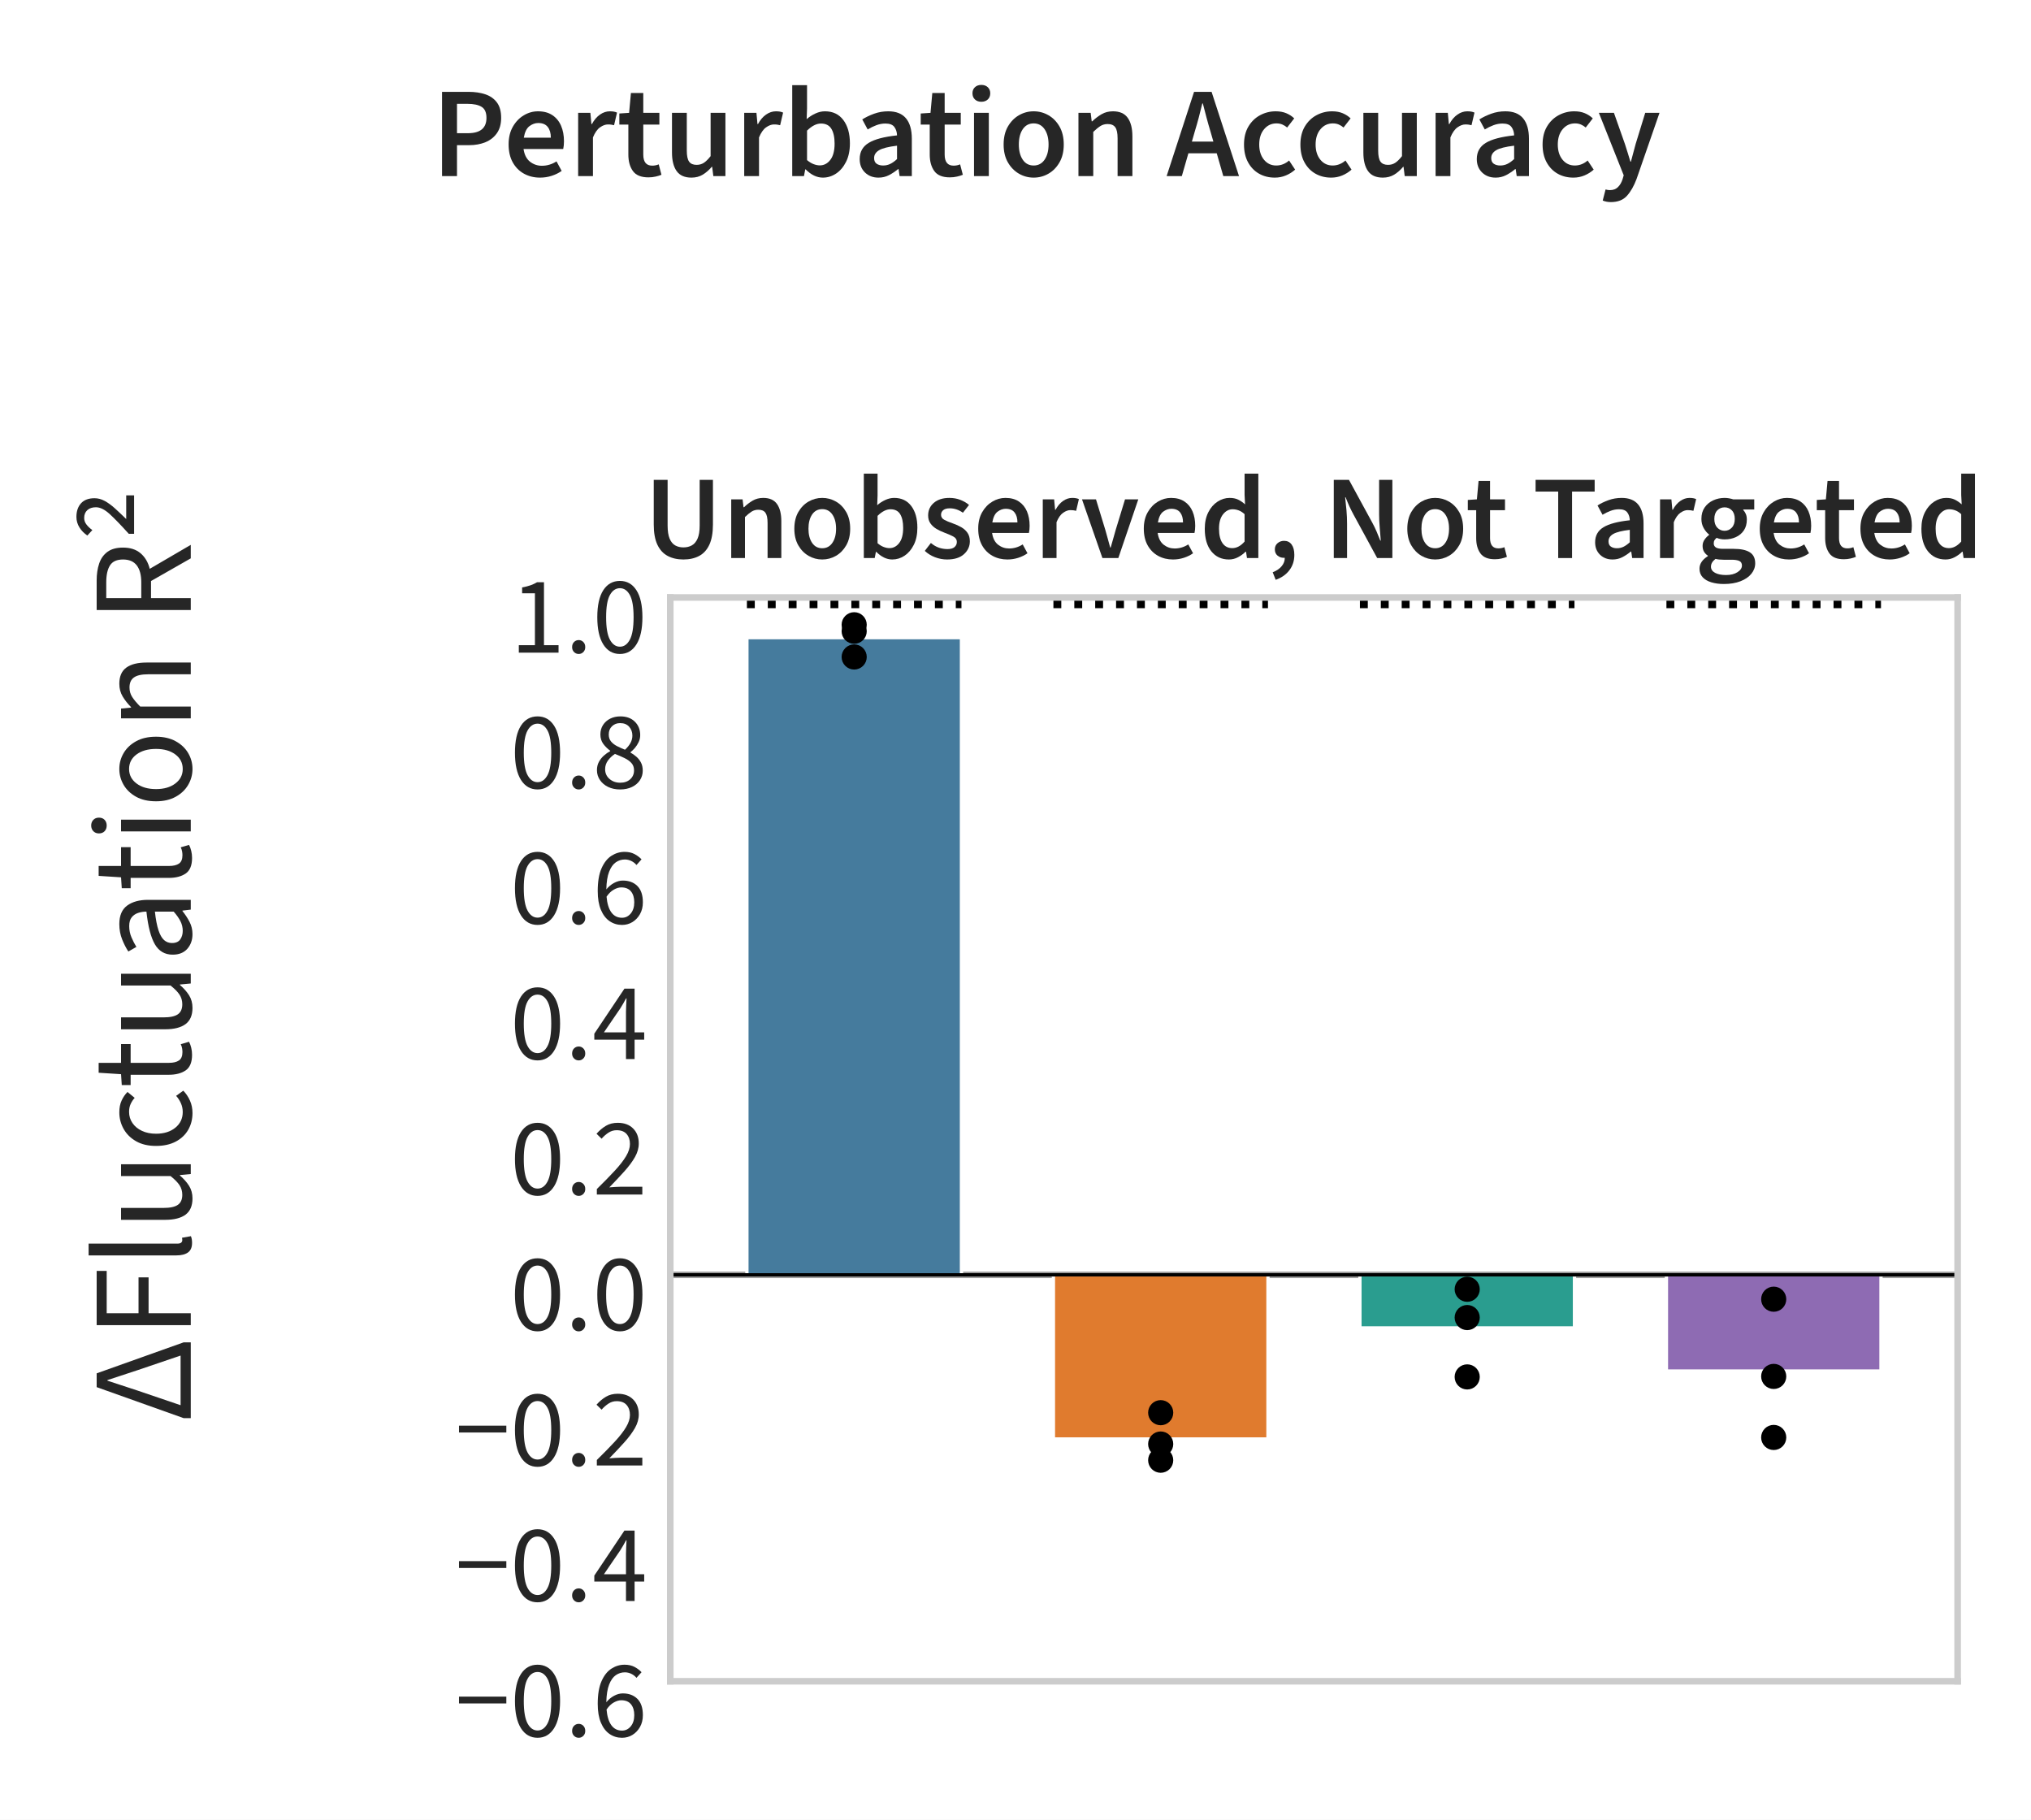
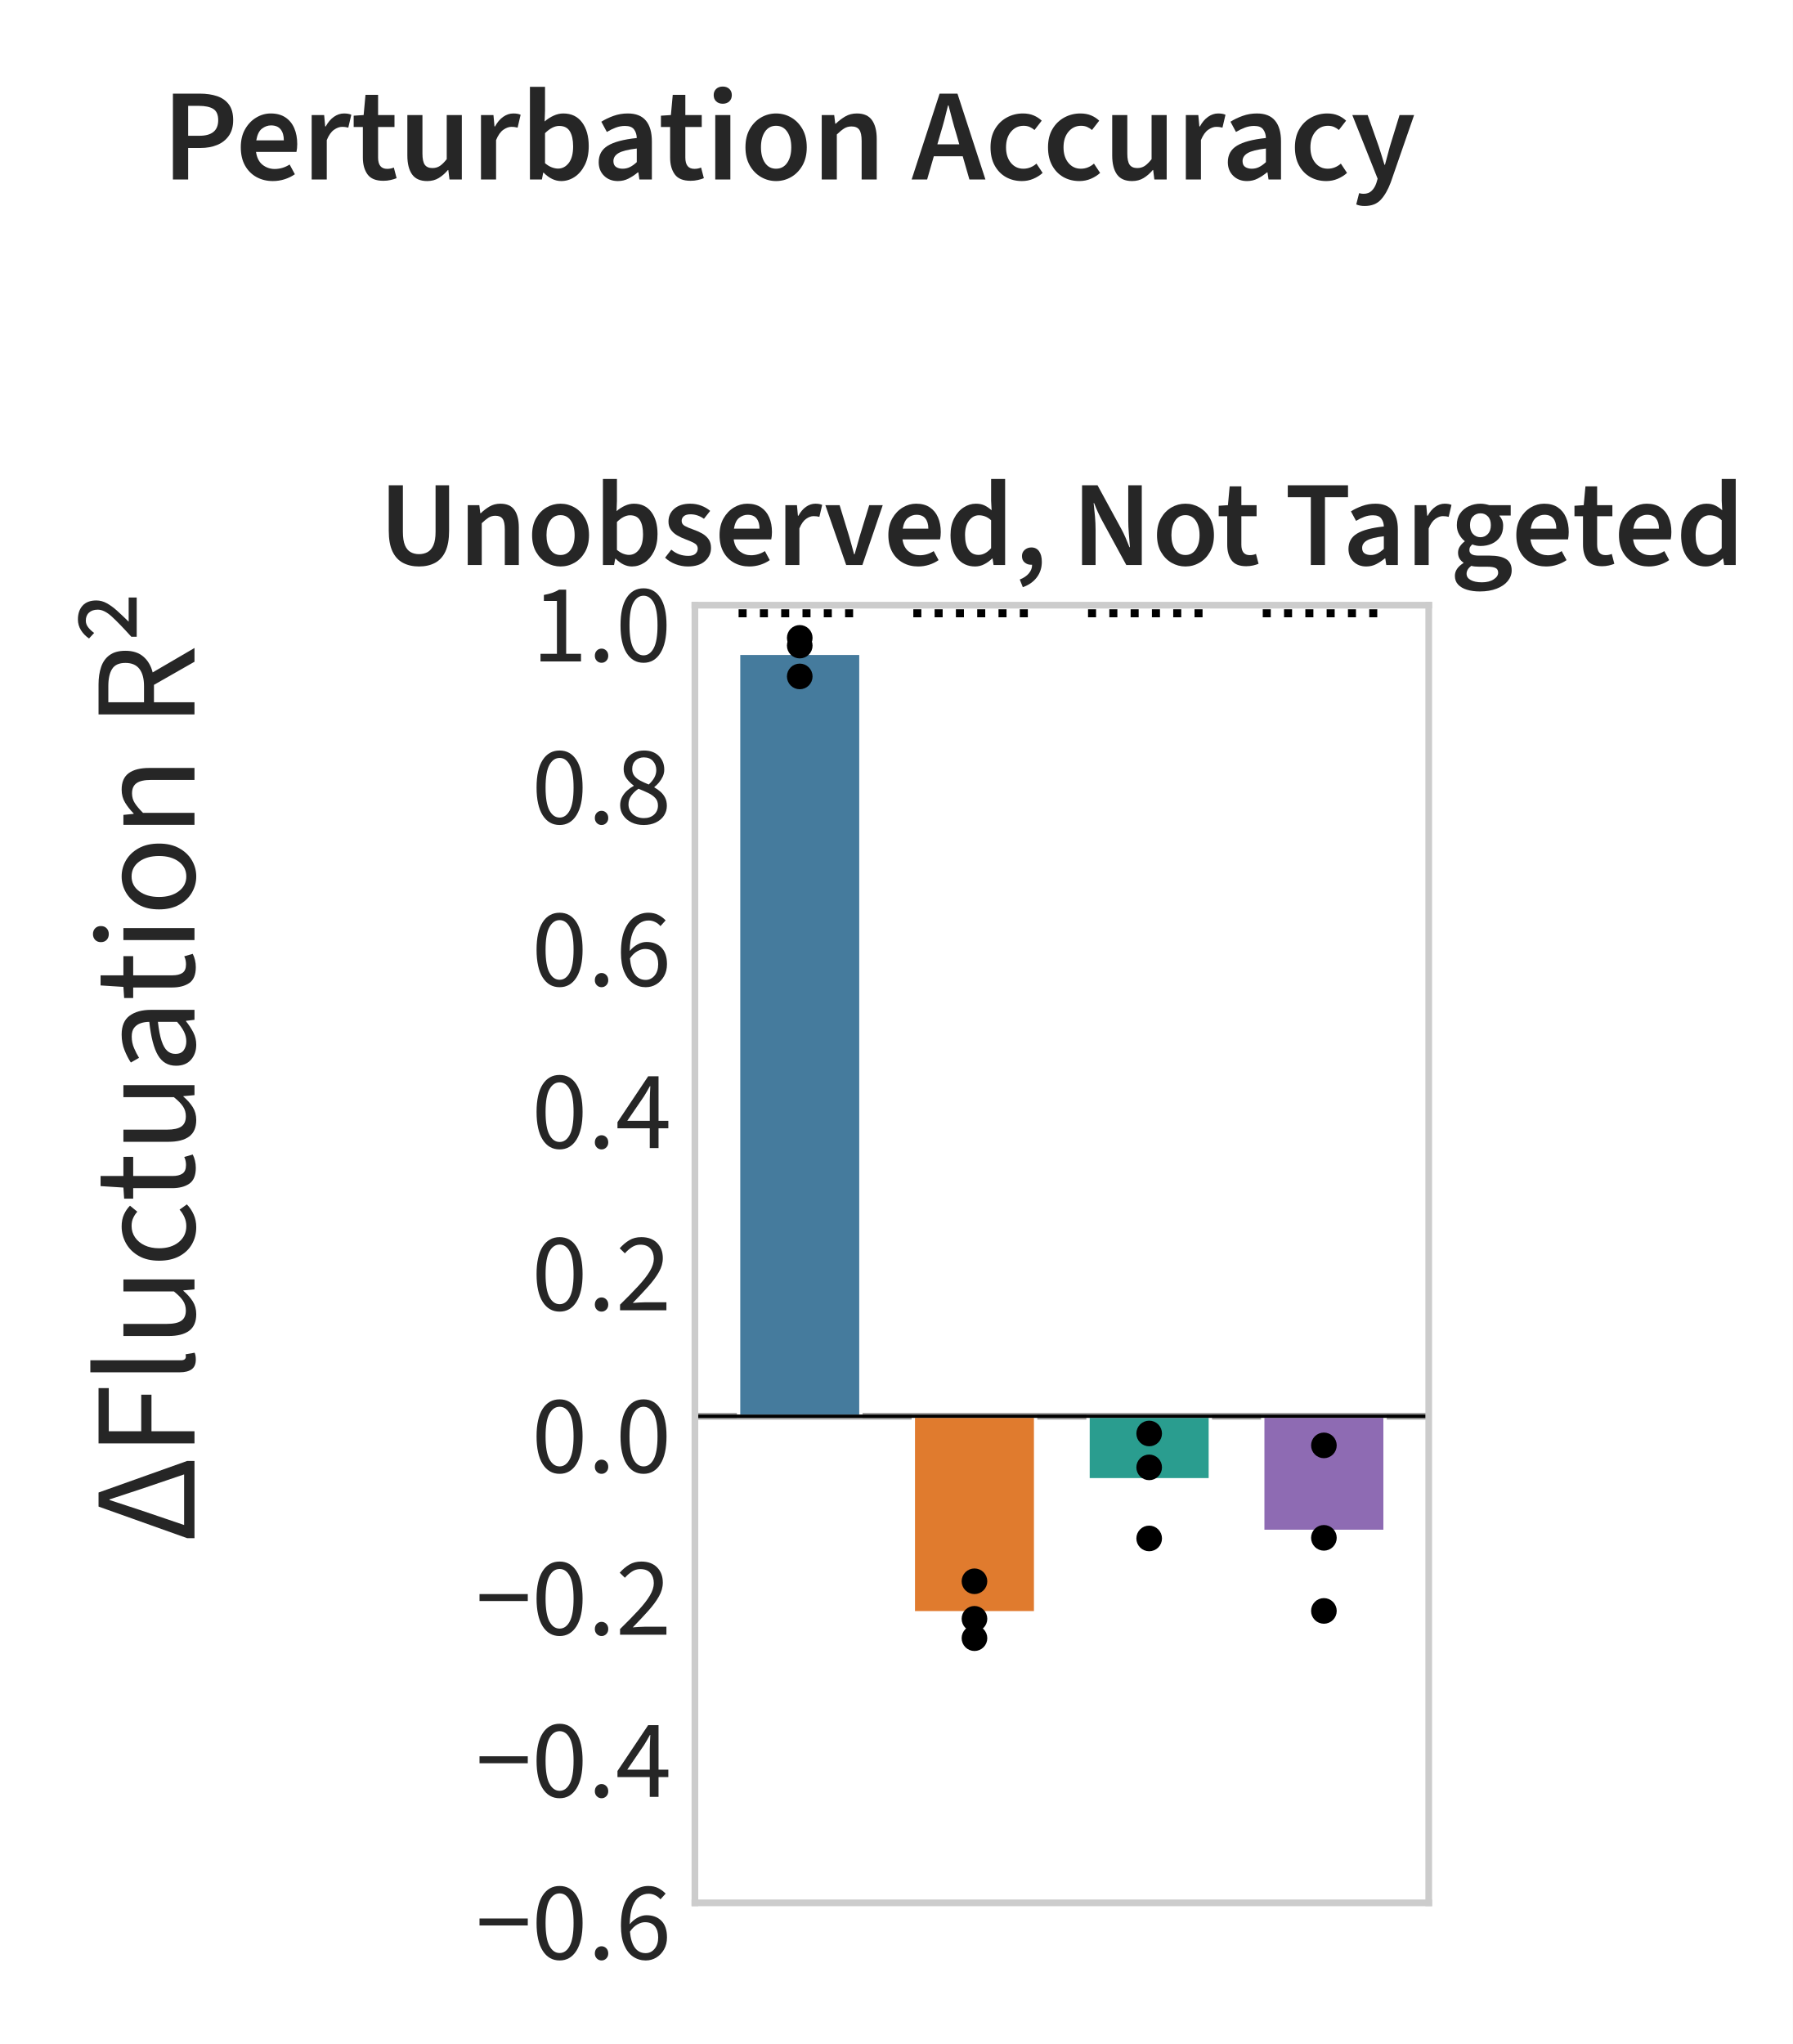
- <svg xmlns="http://www.w3.org/2000/svg" xmlns:xlink="http://www.w3.org/1999/xlink" width="309.179pt" height="276.984pt" viewBox="0 0 309.179 276.984" version="1.1">
+ <svg xmlns="http://www.w3.org/2000/svg" xmlns:xlink="http://www.w3.org/1999/xlink" width="267.707pt" height="305.208pt" viewBox="0 0 267.707 305.208" version="1.1">
  <defs>
    <style type="text/css">*{stroke-linejoin: round; stroke-linecap: butt}</style>
  </defs>
  <g id="figure_1">
    <g id="patch_1">
-       <path d="M 0 276.984  L 309.179 276.984  L 309.179 0  L 0 0  z " style="fill: #ffffff" />
+       <path d="M 0 305.208  L 267.707 305.208  L 267.707 0  L 0 0  z " style="fill: #ffffff" />
    </g>
    <g id="axes_1">
      <g id="patch_2">
-         <path d="M 102.036 255.907  L 298.008 255.907  L 298.008 90.942  L 102.036 90.942  z " style="fill: #ffffff" />
+         <path d="M 103.764 284.131  L 213.336 284.131  L 213.336 90.366  L 103.764 90.366  z " style="fill: #ffffff" />
      </g>
      <g id="line2d_1">
-         <path d="M 102.036 194.045  L 298.008 194.045  " clip-path="url(#pc28beeef72)" style="fill: none; stroke: #9e9e9e; stroke-linecap: round" />
+         <path d="M 103.764 211.469  L 213.336 211.469  " clip-path="url(#p34f49fd451)" style="fill: none; stroke: #9e9e9e; stroke-linecap: round" />
      </g>
      <g id="matplotlib.axis_1">
        <g id="xtick_1">
          <g id="line2d_2" />
        </g>
        <g id="xtick_2">
          <g id="line2d_3" />
        </g>
        <g id="xtick_3">
          <g id="line2d_4" />
        </g>
        <g id="xtick_4">
          <g id="line2d_5" />
        </g>
      </g>
      <g id="matplotlib.axis_2">
        <g id="ytick_1">
          <g id="line2d_6" />
          <g id="text_1">
-             <g style="fill: #262626" transform="translate(69.30121 264.3072) scale(0.168 -0.168)">
+             <g style="fill: #262626" transform="translate(71.02921 292.5312) scale(0.168 -0.168)">
              <defs>
                <path id="SourceSans3-Regular-873" d="M 218 1914  L 218 2310  L 2963 2310  L 2963 1914  L 218 1914  z " transform="scale(0.015625)" />
                <path id="SourceSans3-Regular-535" d="M 1594 -77  Q 979 -77 630 476  Q 282 1030 282 2054  Q 282 3085 630 3622  Q 979 4160 1594 4160  Q 2202 4160 2550 3622  Q 2899 3085 2899 2054  Q 2899 1030 2550 476  Q 2202 -77 1594 -77  z M 1594 346  Q 1952 346 2169 752  Q 2387 1158 2387 2054  Q 2387 2950 2169 3344  Q 1952 3738 1594 3738  Q 1235 3738 1014 3344  Q 794 2950 794 2054  Q 794 1158 1014 752  Q 1235 346 1594 346  z " transform="scale(0.015625)" />
                <path id="SourceSans3-Regular-56b" d="M 800 -77  Q 640 -77 528 35  Q 416 147 416 320  Q 416 506 528 618  Q 640 730 800 730  Q 954 730 1066 618  Q 1178 506 1178 320  Q 1178 147 1066 35  Q 954 -77 800 -77  z " transform="scale(0.015625)" />
                <path id="SourceSans3-Regular-53b" d="M 1670 2099  Q 1472 2099 1241 1971  Q 1011 1843 819 1562  Q 870 966 1097 652  Q 1325 339 1715 339  Q 2016 339 2221 585  Q 2426 832 2426 1235  Q 2426 1632 2237 1865  Q 2048 2099 1670 2099  z M 1715 -77  Q 1318 -77 998 140  Q 678 358 492 796  Q 307 1235 307 1888  Q 307 2707 528 3206  Q 749 3706 1104 3933  Q 1459 4160 1862 4160  Q 2195 4160 2435 4035  Q 2675 3910 2848 3725  L 2554 3398  Q 2432 3546 2253 3632  Q 2074 3718 1882 3718  Q 1594 3718 1357 3555  Q 1120 3392 969 3011  Q 819 2630 806 1984  Q 998 2221 1254 2358  Q 1510 2496 1760 2496  Q 2291 2496 2608 2179  Q 2925 1862 2925 1235  Q 2925 845 2758 550  Q 2592 256 2320 89  Q 2048 -77 1715 -77  z " transform="scale(0.015625)" />
              </defs>
              <use xlink:href="#SourceSans3-Regular-873" />
              <use xlink:href="#SourceSans3-Regular-535" transform="translate(49.70312 0)" />
              <use xlink:href="#SourceSans3-Regular-56b" transform="translate(99.40625 0)" />
              <use xlink:href="#SourceSans3-Regular-53b" transform="translate(124.3125 0)" />
            </g>
          </g>
        </g>
        <g id="ytick_2">
          <g id="line2d_7" />
          <g id="text_2">
-             <g style="fill: #262626" transform="translate(69.30121 243.6865) scale(0.168 -0.168)">
+             <g style="fill: #262626" transform="translate(71.02921 268.3105) scale(0.168 -0.168)">
              <defs>
                <path id="SourceSans3-Regular-539" d="M 666 1549  L 1946 1549  L 1946 2733  Q 1946 2899 1958 3129  Q 1971 3360 1978 3520  L 1952 3520  Q 1875 3373 1792 3232  Q 1709 3091 1619 2944  L 666 1549  z M 1946 0  L 1946 1126  L 109 1126  L 109 1472  L 1856 4083  L 2445 4083  L 2445 1549  L 3002 1549  L 3002 1126  L 2445 1126  L 2445 0  L 1946 0  z " transform="scale(0.015625)" />
              </defs>
              <use xlink:href="#SourceSans3-Regular-873" />
              <use xlink:href="#SourceSans3-Regular-535" transform="translate(49.70312 0)" />
              <use xlink:href="#SourceSans3-Regular-56b" transform="translate(99.40625 0)" />
              <use xlink:href="#SourceSans3-Regular-539" transform="translate(124.3125 0)" />
            </g>
          </g>
        </g>
        <g id="ytick_3">
          <g id="line2d_8" />
          <g id="text_3">
-             <g style="fill: #262626" transform="translate(69.30121 223.0658) scale(0.168 -0.168)">
+             <g style="fill: #262626" transform="translate(71.02921 244.0898) scale(0.168 -0.168)">
              <defs>
                <path id="SourceSans3-Regular-537" d="M 256 0  L 256 320  Q 870 922 1299 1386  Q 1728 1850 1952 2227  Q 2176 2605 2176 2931  Q 2176 3283 1984 3507  Q 1792 3731 1402 3731  Q 1146 3731 928 3587  Q 710 3443 531 3238  L 237 3526  Q 493 3814 784 3987  Q 1075 4160 1466 4160  Q 2035 4160 2361 3830  Q 2688 3501 2688 2963  Q 2688 2566 2467 2176  Q 2246 1786 1862 1357  Q 1478 928 979 416  Q 1146 429 1325 441  Q 1504 454 1664 454  L 2893 454  L 2893 0  L 256 0  z " transform="scale(0.015625)" />
              </defs>
              <use xlink:href="#SourceSans3-Regular-873" />
              <use xlink:href="#SourceSans3-Regular-535" transform="translate(49.70312 0)" />
              <use xlink:href="#SourceSans3-Regular-56b" transform="translate(99.40625 0)" />
              <use xlink:href="#SourceSans3-Regular-537" transform="translate(124.3125 0)" />
            </g>
          </g>
        </g>
        <g id="ytick_4">
          <g id="line2d_9" />
          <g id="text_4">
-             <g style="fill: #262626" transform="translate(77.65134 202.4451) scale(0.168 -0.168)">
+             <g style="fill: #262626" transform="translate(79.37934 219.8691) scale(0.168 -0.168)">
              <use xlink:href="#SourceSans3-Regular-535" />
              <use xlink:href="#SourceSans3-Regular-56b" transform="translate(49.70312 0)" />
              <use xlink:href="#SourceSans3-Regular-535" transform="translate(74.60938 0)" />
            </g>
          </g>
        </g>
        <g id="ytick_5">
          <g id="line2d_10" />
          <g id="text_5">
-             <g style="fill: #262626" transform="translate(77.65134 181.8244) scale(0.168 -0.168)">
+             <g style="fill: #262626" transform="translate(79.37934 195.6484) scale(0.168 -0.168)">
              <use xlink:href="#SourceSans3-Regular-535" />
              <use xlink:href="#SourceSans3-Regular-56b" transform="translate(49.70312 0)" />
              <use xlink:href="#SourceSans3-Regular-537" transform="translate(74.60938 0)" />
            </g>
          </g>
        </g>
        <g id="ytick_6">
          <g id="line2d_11" />
          <g id="text_6">
-             <g style="fill: #262626" transform="translate(77.65134 161.2037) scale(0.168 -0.168)">
+             <g style="fill: #262626" transform="translate(79.37934 171.4277) scale(0.168 -0.168)">
              <use xlink:href="#SourceSans3-Regular-535" />
              <use xlink:href="#SourceSans3-Regular-56b" transform="translate(49.70312 0)" />
              <use xlink:href="#SourceSans3-Regular-539" transform="translate(74.60938 0)" />
            </g>
          </g>
        </g>
        <g id="ytick_7">
          <g id="line2d_12" />
          <g id="text_7">
-             <g style="fill: #262626" transform="translate(77.65134 140.583) scale(0.168 -0.168)">
+             <g style="fill: #262626" transform="translate(79.37934 147.207) scale(0.168 -0.168)">
              <use xlink:href="#SourceSans3-Regular-535" />
              <use xlink:href="#SourceSans3-Regular-56b" transform="translate(49.70312 0)" />
              <use xlink:href="#SourceSans3-Regular-53b" transform="translate(74.60938 0)" />
            </g>
          </g>
        </g>
        <g id="ytick_8">
          <g id="line2d_13" />
          <g id="text_8">
-             <g style="fill: #262626" transform="translate(77.65134 119.9623) scale(0.168 -0.168)">
+             <g style="fill: #262626" transform="translate(79.37934 122.9863) scale(0.168 -0.168)">
              <defs>
                <path id="SourceSans3-Regular-53d" d="M 1600 -77  Q 1216 -77 915 67  Q 614 211 438 467  Q 262 723 262 1043  Q 262 1312 374 1520  Q 486 1728 662 1885  Q 838 2042 1030 2144  L 1030 2170  Q 806 2330 633 2560  Q 461 2790 461 3110  Q 461 3424 614 3661  Q 768 3898 1030 4029  Q 1293 4160 1619 4160  Q 2150 4160 2460 3853  Q 2771 3546 2771 3072  Q 2771 2861 2681 2672  Q 2592 2483 2464 2332  Q 2336 2182 2208 2086  L 2208 2061  Q 2394 1958 2554 1817  Q 2714 1677 2816 1481  Q 2918 1286 2918 1011  Q 2918 710 2755 460  Q 2592 211 2294 67  Q 1997 -77 1600 -77  z M 1888 2227  Q 2093 2413 2205 2617  Q 2317 2822 2317 3046  Q 2317 3347 2131 3558  Q 1946 3770 1606 3770  Q 1325 3770 1136 3590  Q 947 3411 947 3110  Q 947 2867 1078 2707  Q 1210 2547 1427 2435  Q 1645 2323 1888 2227  z M 1613 314  Q 1971 314 2192 515  Q 2413 717 2413 1030  Q 2413 1293 2259 1459  Q 2106 1626 1853 1747  Q 1600 1869 1306 1984  Q 1062 1824 899 1600  Q 736 1376 736 1094  Q 736 755 989 534  Q 1242 314 1613 314  z " transform="scale(0.015625)" />
              </defs>
              <use xlink:href="#SourceSans3-Regular-535" />
              <use xlink:href="#SourceSans3-Regular-56b" transform="translate(49.70312 0)" />
              <use xlink:href="#SourceSans3-Regular-53d" transform="translate(74.60938 0)" />
            </g>
          </g>
        </g>
        <g id="ytick_9">
          <g id="line2d_14" />
          <g id="text_9">
-             <g style="fill: #262626" transform="translate(77.65134 99.3416) scale(0.168 -0.168)">
+             <g style="fill: #262626" transform="translate(79.37934 98.7656) scale(0.168 -0.168)">
              <defs>
                <path id="SourceSans3-Regular-536" d="M 506 0  L 506 435  L 1440 435  L 1440 3443  L 698 3443  L 698 3782  Q 979 3834 1187 3907  Q 1395 3981 1562 4083  L 1965 4083  L 1965 435  L 2810 435  L 2810 0  L 506 0  z " transform="scale(0.015625)" />
              </defs>
              <use xlink:href="#SourceSans3-Regular-536" />
              <use xlink:href="#SourceSans3-Regular-56b" transform="translate(49.70312 0)" />
              <use xlink:href="#SourceSans3-Regular-535" transform="translate(74.60938 0)" />
            </g>
          </g>
        </g>
      </g>
      <g id="patch_3">
-         <path d="M 113.701 194.045  L 146.363 194.045  L 146.363 97.058  L 113.701 97.058  z " clip-path="url(#pc28beeef72)" style="fill: #457b9d; stroke: #ffffff; stroke-width: 0.5; stroke-linejoin: miter" />
+         <path d="M 110.286 211.469  L 128.548 211.469  L 128.548 97.55  L 110.286 97.55  z " clip-path="url(#p34f49fd451)" style="fill: #457b9d; stroke: #ffffff; stroke-width: 0.5; stroke-linejoin: miter" />
      </g>
      <g id="patch_4">
-         <path d="M 160.361 194.045  L 193.023 194.045  L 193.023 219.028  L 160.361 219.028  z " clip-path="url(#pc28beeef72)" style="fill: #e07b2e; stroke: #ffffff; stroke-width: 0.5; stroke-linejoin: miter" />
+         <path d="M 136.375 211.469  L 154.637 211.469  L 154.637 240.814  L 136.375 240.814  z " clip-path="url(#p34f49fd451)" style="fill: #e07b2e; stroke: #ffffff; stroke-width: 0.5; stroke-linejoin: miter" />
      </g>
      <g id="patch_5">
-         <path d="M 207.021 194.045  L 239.683 194.045  L 239.683 202.122  L 207.021 202.122  z " clip-path="url(#pc28beeef72)" style="fill: #2a9d8f; stroke: #ffffff; stroke-width: 0.5; stroke-linejoin: miter" />
+         <path d="M 162.463 211.469  L 180.725 211.469  L 180.725 220.956  L 162.463 220.956  z " clip-path="url(#p34f49fd451)" style="fill: #2a9d8f; stroke: #ffffff; stroke-width: 0.5; stroke-linejoin: miter" />
      </g>
      <g id="patch_6">
-         <path d="M 253.681 194.045  L 286.343 194.045  L 286.343 208.685  L 253.681 208.685  z " clip-path="url(#pc28beeef72)" style="fill: #8e6bb3; stroke: #ffffff; stroke-width: 0.5; stroke-linejoin: miter" />
+         <path d="M 188.552 211.469  L 206.814 211.469  L 206.814 228.664  L 188.552 228.664  z " clip-path="url(#p34f49fd451)" style="fill: #8e6bb3; stroke: #ffffff; stroke-width: 0.5; stroke-linejoin: miter" />
      </g>
      <g id="LineCollection_1">
-         <path d="M 113.701 91.971  L 146.363 91.971  " clip-path="url(#pc28beeef72)" style="fill: none; stroke-dasharray: 1.2,1.98; stroke-dashoffset: 0; stroke: #000000; stroke-width: 1.2" />
+         <path d="M 110.286 91.574  L 128.548 91.574  " clip-path="url(#p34f49fd451)" style="fill: none; stroke-dasharray: 1.2,1.98; stroke-dashoffset: 0; stroke: #000000; stroke-width: 1.2" />
      </g>
      <g id="LineCollection_2">
-         <path d="M 160.361 91.971  L 193.023 91.971  " clip-path="url(#pc28beeef72)" style="fill: none; stroke-dasharray: 1.2,1.98; stroke-dashoffset: 0; stroke: #000000; stroke-width: 1.2" />
+         <path d="M 136.375 91.574  L 154.637 91.574  " clip-path="url(#p34f49fd451)" style="fill: none; stroke-dasharray: 1.2,1.98; stroke-dashoffset: 0; stroke: #000000; stroke-width: 1.2" />
      </g>
      <g id="LineCollection_3">
-         <path d="M 207.021 91.971  L 239.683 91.971  " clip-path="url(#pc28beeef72)" style="fill: none; stroke-dasharray: 1.2,1.98; stroke-dashoffset: 0; stroke: #000000; stroke-width: 1.2" />
+         <path d="M 162.463 91.574  L 180.725 91.574  " clip-path="url(#p34f49fd451)" style="fill: none; stroke-dasharray: 1.2,1.98; stroke-dashoffset: 0; stroke: #000000; stroke-width: 1.2" />
      </g>
      <g id="LineCollection_4">
-         <path d="M 253.681 91.971  L 286.343 91.971  " clip-path="url(#pc28beeef72)" style="fill: none; stroke-dasharray: 1.2,1.98; stroke-dashoffset: 0; stroke: #000000; stroke-width: 1.2" />
+         <path d="M 188.552 91.574  L 206.814 91.574  " clip-path="url(#p34f49fd451)" style="fill: none; stroke-dasharray: 1.2,1.98; stroke-dashoffset: 0; stroke: #000000; stroke-width: 1.2" />
      </g>
      <g id="line2d_15">
-         <path d="M 102.036 194.045  L 298.008 194.045  " clip-path="url(#pc28beeef72)" style="fill: none; stroke: #000000; stroke-width: 0.5; stroke-linecap: round" />
+         <path d="M 103.764 211.469  L 213.336 211.469  " clip-path="url(#p34f49fd451)" style="fill: none; stroke: #000000; stroke-width: 0.5; stroke-linecap: round" />
      </g>
      <g id="patch_7">
-         <path d="M 102.036 255.907  L 102.036 90.942  " style="fill: none; stroke: #cccccc; stroke-linejoin: miter; stroke-linecap: square" />
+         <path d="M 103.764 284.131  L 103.764 90.366  " style="fill: none; stroke: #cccccc; stroke-linejoin: miter; stroke-linecap: square" />
      </g>
      <g id="patch_8">
-         <path d="M 298.008 255.907  L 298.008 90.942  " style="fill: none; stroke: #cccccc; stroke-linejoin: miter; stroke-linecap: square" />
+         <path d="M 213.336 284.131  L 213.336 90.366  " style="fill: none; stroke: #cccccc; stroke-linejoin: miter; stroke-linecap: square" />
      </g>
      <g id="patch_9">
-         <path d="M 102.036 255.907  L 298.008 255.907  " style="fill: none; stroke: #cccccc; stroke-linejoin: miter; stroke-linecap: square" />
+         <path d="M 103.764 284.131  L 213.336 284.131  " style="fill: none; stroke: #cccccc; stroke-linejoin: miter; stroke-linecap: square" />
      </g>
      <g id="patch_10">
-         <path d="M 102.036 90.942  L 298.008 90.942  " style="fill: none; stroke: #cccccc; stroke-linejoin: miter; stroke-linecap: square" />
+         <path d="M 103.764 90.366  L 213.336 90.366  " style="fill: none; stroke: #cccccc; stroke-linejoin: miter; stroke-linecap: square" />
      </g>
      <g id="PathCollection_1">
        <defs>
-           <path id="m5fccf3f3f1" d="M 0 1.414  C 0.375 1.414 0.735 1.265 1 1  C 1.265 0.735 1.414 0.375 1.414 0  C 1.414 -0.375 1.265 -0.735 1 -1  C 0.735 -1.265 0.375 -1.414 0 -1.414  C -0.375 -1.414 -0.735 -1.265 -1 -1  C -1.265 -0.735 -1.414 -0.375 -1.414 0  C -1.414 0.375 -1.265 0.735 -1 1  C -0.735 1.265 -0.375 1.414 0 1.414  z " style="stroke: #000000" />
+           <path id="m39f3f3044d" d="M 0 1.414  C 0.375 1.414 0.735 1.265 1 1  C 1.265 0.735 1.414 0.375 1.414 0  C 1.414 -0.375 1.265 -0.735 1 -1  C 0.735 -1.265 0.375 -1.414 0 -1.414  C -0.375 -1.414 -0.735 -1.265 -1 -1  C -1.265 -0.735 -1.414 -0.375 -1.414 0  C -1.414 0.375 -1.265 0.735 -1 1  C -0.735 1.265 -0.375 1.414 0 1.414  z " style="stroke: #000000" />
        </defs>
-         <g clip-path="url(#pc28beeef72)">
-           <use xlink:href="#m5fccf3f3f1" x="130.032" y="95.096" style="stroke: #000000" />
-           <use xlink:href="#m5fccf3f3f1" x="130.032" y="99.999" style="stroke: #000000" />
-           <use xlink:href="#m5fccf3f3f1" x="130.032" y="96.079" style="stroke: #000000" />
+         <g clip-path="url(#p34f49fd451)">
+           <use xlink:href="#m39f3f3044d" x="119.417" y="95.246" style="stroke: #000000" />
+           <use xlink:href="#m39f3f3044d" x="119.417" y="101.004" style="stroke: #000000" />
+           <use xlink:href="#m39f3f3044d" x="119.417" y="96.399" style="stroke: #000000" />
        </g>
      </g>
      <g id="PathCollection_2">
-         <g clip-path="url(#pc28beeef72)">
-           <use xlink:href="#m5fccf3f3f1" x="176.692" y="215.026" style="stroke: #000000" />
-           <use xlink:href="#m5fccf3f3f1" x="176.692" y="222.261" style="stroke: #000000" />
-           <use xlink:href="#m5fccf3f3f1" x="176.692" y="219.797" style="stroke: #000000" />
+         <g clip-path="url(#p34f49fd451)">
+           <use xlink:href="#m39f3f3044d" x="145.506" y="236.113" style="stroke: #000000" />
+           <use xlink:href="#m39f3f3044d" x="145.506" y="244.611" style="stroke: #000000" />
+           <use xlink:href="#m39f3f3044d" x="145.506" y="241.717" style="stroke: #000000" />
        </g>
      </g>
      <g id="PathCollection_3">
-         <g clip-path="url(#pc28beeef72)">
-           <use xlink:href="#m5fccf3f3f1" x="223.352" y="196.239" style="stroke: #000000" />
-           <use xlink:href="#m5fccf3f3f1" x="223.352" y="209.581" style="stroke: #000000" />
-           <use xlink:href="#m5fccf3f3f1" x="223.352" y="200.547" style="stroke: #000000" />
+         <g clip-path="url(#p34f49fd451)">
+           <use xlink:href="#m39f3f3044d" x="171.594" y="214.046" style="stroke: #000000" />
+           <use xlink:href="#m39f3f3044d" x="171.594" y="229.717" style="stroke: #000000" />
+           <use xlink:href="#m39f3f3044d" x="171.594" y="219.106" style="stroke: #000000" />
        </g>
      </g>
      <g id="PathCollection_4">
-         <g clip-path="url(#pc28beeef72)">
-           <use xlink:href="#m5fccf3f3f1" x="270.012" y="197.753" style="stroke: #000000" />
-           <use xlink:href="#m5fccf3f3f1" x="270.012" y="218.796" style="stroke: #000000" />
-           <use xlink:href="#m5fccf3f3f1" x="270.012" y="209.505" style="stroke: #000000" />
+         <g clip-path="url(#p34f49fd451)">
+           <use xlink:href="#m39f3f3044d" x="197.683" y="215.824" style="stroke: #000000" />
+           <use xlink:href="#m39f3f3044d" x="197.683" y="240.541" style="stroke: #000000" />
+           <use xlink:href="#m39f3f3044d" x="197.683" y="229.628" style="stroke: #000000" />
        </g>
      </g>
      <g id="text_10">
-         <g style="fill: #262626" transform="translate(98.06495 84.9416) scale(0.182 -0.182)">
+         <g style="fill: #262626" transform="translate(56.59295 84.3656) scale(0.182 -0.182)">
          <defs>
            <path id="SourceSans3-Semibold-16" d="M 2099 -77  Q 1619 -77 1260 112  Q 902 301 707 713  Q 512 1126 512 1798  L 512 4186  L 1254 4186  L 1254 1741  Q 1254 1299 1360 1043  Q 1466 787 1658 678  Q 1850 570 2099 570  Q 2355 570 2550 678  Q 2746 787 2858 1043  Q 2970 1299 2970 1741  L 2970 4186  L 3680 4186  L 3680 1798  Q 3680 1126 3488 713  Q 3296 301 2941 112  Q 2586 -77 2099 -77  z " transform="scale(0.015625)" />
            <path id="SourceSans3-Semibold-29" d="M 467 0  L 467 3142  L 1075 3142  L 1126 2720  L 1152 2720  Q 1363 2925 1612 3072  Q 1862 3219 2182 3219  Q 2688 3219 2918 2892  Q 3149 2566 3149 1971  L 3149 0  L 2413 0  L 2413 1875  Q 2413 2266 2297 2426  Q 2182 2586 1920 2586  Q 1715 2586 1558 2486  Q 1402 2387 1203 2195  L 1203 0  L 467 0  z " transform="scale(0.015625)" />
            <path id="SourceSans3-Semibold-2a" d="M 1754 -77  Q 1363 -77 1024 118  Q 685 314 473 682  Q 262 1050 262 1568  Q 262 2093 473 2461  Q 685 2829 1024 3024  Q 1363 3219 1754 3219  Q 2150 3219 2489 3024  Q 2829 2829 3040 2461  Q 3251 2093 3251 1568  Q 3251 1050 3040 682  Q 2829 314 2489 118  Q 2150 -77 1754 -77  z M 1754 525  Q 2099 525 2297 813  Q 2496 1101 2496 1568  Q 2496 2042 2297 2330  Q 2099 2618 1754 2618  Q 1408 2618 1213 2330  Q 1018 2042 1018 1568  Q 1018 1101 1213 813  Q 1408 525 1754 525  z " transform="scale(0.015625)" />
            <path id="SourceSans3-Semibold-1d" d="M 1990 -77  Q 1542 -77 1133 333  L 1114 333  L 1050 0  L 467 0  L 467 4518  L 1203 4518  L 1203 3354  L 1184 2829  Q 1382 3002 1619 3110  Q 1856 3219 2093 3219  Q 2682 3219 3008 2784  Q 3334 2349 3334 1626  Q 3334 1088 3142 707  Q 2950 326 2646 124  Q 2342 -77 1990 -77  z M 1837 531  Q 2150 531 2361 806  Q 2573 1082 2573 1613  Q 2573 2086 2413 2348  Q 2253 2611 1894 2611  Q 1562 2611 1203 2259  L 1203 794  Q 1370 653 1533 592  Q 1696 531 1837 531  z " transform="scale(0.015625)" />
            <path id="SourceSans3-Semibold-2e" d="M 1344 -77  Q 1018 -77 701 44  Q 384 166 154 384  L 480 806  Q 685 634 905 557  Q 1126 480 1370 480  Q 1626 480 1747 589  Q 1869 698 1869 858  Q 1869 1056 1670 1158  Q 1472 1261 1210 1357  Q 986 1440 784 1558  Q 582 1677 457 1853  Q 333 2029 333 2278  Q 333 2694 640 2956  Q 947 3219 1472 3219  Q 1792 3219 2061 3113  Q 2330 3008 2522 2842  L 2195 2426  Q 1862 2662 1491 2662  Q 1254 2662 1139 2563  Q 1024 2464 1024 2317  Q 1024 2144 1190 2051  Q 1357 1958 1651 1856  Q 1894 1773 2102 1654  Q 2310 1536 2438 1353  Q 2566 1171 2566 896  Q 2566 493 2252 208  Q 1939 -77 1344 -77  z " transform="scale(0.015625)" />
            <path id="SourceSans3-Semibold-20" d="M 1728 2637  Q 1498 2637 1290 2480  Q 1082 2323 1011 1907  L 2355 1907  Q 2355 2246 2201 2441  Q 2048 2637 1728 2637  z M 1818 -77  Q 1376 -77 1021 118  Q 666 314 461 682  Q 256 1050 256 1574  Q 256 2086 467 2454  Q 678 2822 1011 3020  Q 1344 3219 1715 3219  Q 2144 3219 2432 3027  Q 2720 2835 2864 2499  Q 3008 2163 3008 1728  Q 3008 1517 2970 1344  L 998 1344  Q 1062 915 1321 713  Q 1581 512 1907 512  Q 2298 512 2637 730  L 2893 256  Q 2675 102 2396 12  Q 2118 -77 1818 -77  z " transform="scale(0.015625)" />
            <path id="SourceSans3-Semibold-2d" d="M 467 0  L 467 3142  L 1075 3142  L 1126 2586  L 1152 2586  Q 1318 2893 1552 3056  Q 1786 3219 2042 3219  Q 2266 3219 2400 3155  L 2253 2528  Q 2176 2547 2112 2556  Q 2048 2566 1946 2566  Q 1760 2566 1555 2422  Q 1350 2278 1203 1920  L 1203 0  L 467 0  z " transform="scale(0.015625)" />
            <path id="SourceSans3-Semibold-31" d="M 1171 0  L 77 3142  L 826 3142  L 1325 1510  Q 1389 1280 1456 1043  Q 1523 806 1587 563  L 1613 563  Q 1683 806 1750 1043  Q 1818 1280 1882 1510  L 2381 3142  L 3091 3142  L 2022 0  L 1171 0  z " transform="scale(0.015625)" />
            <path id="SourceSans3-Semibold-1f" d="M 1568 -77  Q 979 -77 627 358  Q 275 794 275 1568  Q 275 2080 464 2451  Q 653 2822 960 3020  Q 1267 3219 1606 3219  Q 1875 3219 2064 3126  Q 2253 3034 2432 2874  L 2406 3379  L 2406 4518  L 3142 4518  L 3142 0  L 2534 0  L 2483 339  L 2458 339  Q 2285 166 2054 44  Q 1824 -77 1568 -77  z M 1747 531  Q 2099 531 2406 883  L 2406 2349  Q 2246 2496 2086 2553  Q 1926 2611 1766 2611  Q 1466 2611 1251 2339  Q 1037 2067 1037 1574  Q 1037 1069 1222 800  Q 1408 531 1747 531  z " transform="scale(0.015625)" />
            <path id="SourceSans3-Semibold-56c" d="M 461 -1165  L 301 -762  Q 614 -640 784 -432  Q 954 -224 947 13  Q 934 13 918 13  Q 902 13 890 13  Q 704 13 560 131  Q 416 250 416 467  Q 416 672 563 797  Q 710 922 909 922  Q 1171 922 1315 723  Q 1459 525 1459 166  Q 1459 -301 1196 -649  Q 934 -998 461 -1165  z " transform="scale(0.015625)" />
            <path id="SourceSans3-Semibold-1" transform="scale(0.015625)" />
            <path id="SourceSans3-Semibold-f" d="M 531 0  L 531 4186  L 1344 4186  L 2598 1882  Q 2714 1670 2819 1427  Q 2925 1184 3021 934  L 3046 934  Q 3021 1274 2989 1642  Q 2957 2010 2957 2355  L 2957 4186  L 3667 4186  L 3667 0  L 2854 0  L 1600 2304  Q 1357 2746 1165 3251  L 1139 3251  Q 1178 2925 1210 2557  Q 1242 2189 1242 1830  L 1242 0  L 531 0  z " transform="scale(0.015625)" />
            <path id="SourceSans3-Semibold-2f" d="M 1574 -64  Q 1030 -64 803 249  Q 576 563 576 1069  L 576 2560  L 128 2560  L 128 3110  L 614 3142  L 704 4128  L 1318 4128  L 1318 3142  L 2118 3142  L 2118 2560  L 1318 2560  L 1318 1069  Q 1318 518 1760 518  Q 1939 518 2086 582  L 2221 64  Q 2099 13 1932 -25  Q 1766 -64 1574 -64  z " transform="scale(0.015625)" />
            <path id="SourceSans3-Semibold-15" d="M 1376 0  L 1376 3558  L 166 3558  L 166 4186  L 3328 4186  L 3328 3558  L 2118 3558  L 2118 0  L 1376 0  z " transform="scale(0.015625)" />
            <path id="SourceSans3-Semibold-1c" d="M 1229 -77  Q 819 -77 556 179  Q 294 435 294 845  Q 294 1376 739 1648  Q 1184 1920 2150 2022  Q 2144 2266 2019 2438  Q 1894 2611 1574 2611  Q 1344 2611 1123 2528  Q 902 2445 691 2317  L 422 2816  Q 685 2982 1014 3100  Q 1344 3219 1715 3219  Q 2304 3219 2595 2870  Q 2886 2522 2886 1856  L 2886 0  L 2278 0  L 2227 346  L 2202 346  Q 1984 166 1747 44  Q 1510 -77 1229 -77  z M 1459 525  Q 1651 525 1814 605  Q 1978 685 2150 845  L 2150 1510  Q 1510 1434 1260 1286  Q 1011 1139 1011 896  Q 1011 698 1139 611  Q 1267 525 1459 525  z " transform="scale(0.015625)" />
            <path id="SourceSans3-Semibold-22" d="M 1562 -1389  Q 1190 -1389 892 -1299  Q 595 -1210 425 -1027  Q 256 -845 256 -570  Q 256 -179 704 102  L 704 128  Q 582 205 502 333  Q 422 461 422 653  Q 422 838 528 988  Q 634 1139 768 1235  L 768 1261  Q 608 1382 483 1600  Q 358 1818 358 2093  Q 358 2458 531 2707  Q 704 2957 989 3088  Q 1274 3219 1600 3219  Q 1728 3219 1846 3196  Q 1965 3174 2061 3142  L 3187 3142  L 3187 2598  L 2598 2598  L 2598 2573  Q 2688 2477 2739 2352  Q 2790 2227 2790 2061  Q 2790 1715 2630 1478  Q 2470 1242 2201 1120  Q 1933 998 1600 998  Q 1498 998 1389 1017  Q 1280 1037 1171 1082  Q 1101 1018 1059 954  Q 1018 890 1018 781  Q 1018 646 1130 569  Q 1242 493 1530 493  L 2086 493  Q 2656 493 2947 310  Q 3238 128 3238 -282  Q 3238 -589 3033 -841  Q 2829 -1094 2451 -1241  Q 2074 -1389 1562 -1389  z M 1600 1459  Q 1824 1459 1984 1625  Q 2144 1792 2144 2093  Q 2144 2394 1987 2554  Q 1830 2714 1600 2714  Q 1370 2714 1210 2554  Q 1050 2394 1050 2093  Q 1050 1792 1210 1625  Q 1370 1459 1600 1459  z M 1677 -909  Q 2054 -909 2291 -755  Q 2528 -602 2528 -403  Q 2528 -218 2384 -154  Q 2240 -90 1971 -90  L 1542 -90  Q 1286 -90 1114 -45  Q 870 -230 870 -461  Q 870 -672 1088 -790  Q 1306 -909 1677 -909  z " transform="scale(0.015625)" />
          </defs>
          <use xlink:href="#SourceSans3-Semibold-16" />
          <use xlink:href="#SourceSans3-Semibold-29" transform="translate(65.5 0)" />
          <use xlink:href="#SourceSans3-Semibold-2a" transform="translate(121.5 0)" />
          <use xlink:href="#SourceSans3-Semibold-1d" transform="translate(176.4062 0)" />
          <use xlink:href="#SourceSans3-Semibold-2e" transform="translate(232.2969 0)" />
          <use xlink:href="#SourceSans3-Semibold-20" transform="translate(275.3906 0)" />
          <use xlink:href="#SourceSans3-Semibold-2d" transform="translate(326.0938 0)" />
          <use xlink:href="#SourceSans3-Semibold-31" transform="translate(364.9844 0)" />
          <use xlink:href="#SourceSans3-Semibold-20" transform="translate(413.8906 0)" />
          <use xlink:href="#SourceSans3-Semibold-1f" transform="translate(464.5938 0)" />
          <use xlink:href="#SourceSans3-Semibold-56c" transform="translate(521 0)" />
          <use xlink:href="#SourceSans3-Semibold-1" transform="translate(548.5 0)" />
          <use xlink:href="#SourceSans3-Semibold-f" transform="translate(568.5 0)" />
          <use xlink:href="#SourceSans3-Semibold-2a" transform="translate(634.2031 0)" />
          <use xlink:href="#SourceSans3-Semibold-2f" transform="translate(686.9062 0)" />
          <use xlink:href="#SourceSans3-Semibold-1" transform="translate(723 0)" />
          <use xlink:href="#SourceSans3-Semibold-15" transform="translate(743 0)" />
          <use xlink:href="#SourceSans3-Semibold-1c" transform="translate(790.7969 0)" />
          <use xlink:href="#SourceSans3-Semibold-2d" transform="translate(842.3906 0)" />
          <use xlink:href="#SourceSans3-Semibold-22" transform="translate(878.6875 0)" />
          <use xlink:href="#SourceSans3-Semibold-20" transform="translate(929.0938 0)" />
          <use xlink:href="#SourceSans3-Semibold-2f" transform="translate(978.7969 0)" />
          <use xlink:href="#SourceSans3-Semibold-20" transform="translate(1013.297 0)" />
          <use xlink:href="#SourceSans3-Semibold-1f" transform="translate(1064 0)" />
        </g>
      </g>
    </g>
    <g id="text_11">
-       <g style="fill: #262626" transform="translate(29.04 216.5087) rotate(-90) scale(0.2184 -0.2184)">
+       <g style="fill: #262626" transform="translate(29.04 230.3327) rotate(-90) scale(0.2184 -0.2184)">
        <defs>
          <path id="SourceSans3-Regular-31e" d="M 192 0  L 192 320  L 1574 4198  L 2189 4198  L 3571 320  L 3571 0  L 192 0  z M 768 454  L 2982 454  L 2330 2374  L 1888 3718  L 1862 3718  L 1421 2374  L 768 454  z " transform="scale(0.015625)" />
          <path id="SourceSans3-Regular-7" d="M 576 0  L 576 4198  L 2995 4198  L 2995 3750  L 1107 3750  L 1107 2330  L 2707 2330  L 2707 1882  L 1107 1882  L 1107 0  L 576 0  z " transform="scale(0.015625)" />
          <path id="SourceSans3-Regular-27" d="M 1082 -58  Q 787 -58 656 124  Q 525 307 525 640  L 525 4557  L 1050 4557  L 1050 602  Q 1050 480 1094 429  Q 1139 378 1203 378  Q 1229 378 1251 381  Q 1274 384 1312 390  L 1382 -6  Q 1267 -58 1082 -58  z " transform="scale(0.015625)" />
          <path id="SourceSans3-Regular-30" d="M 1434 -77  Q 941 -77 710 233  Q 480 544 480 1139  L 480 3110  L 1011 3110  L 1011 1210  Q 1011 774 1148 576  Q 1286 378 1594 378  Q 1837 378 2025 502  Q 2214 627 2432 902  L 2432 3110  L 2957 3110  L 2957 0  L 2522 0  L 2477 486  L 2458 486  Q 2240 230 1997 76  Q 1754 -77 1434 -77  z " transform="scale(0.015625)" />
          <path id="SourceSans3-Regular-1e" d="M 1760 -77  Q 1344 -77 1011 115  Q 678 307 486 672  Q 294 1037 294 1549  Q 294 2074 502 2438  Q 710 2803 1052 2995  Q 1395 3187 1792 3187  Q 2099 3187 2320 3084  Q 2541 2982 2701 2822  L 2438 2502  Q 2317 2611 2166 2681  Q 2016 2752 1811 2752  Q 1536 2752 1315 2601  Q 1094 2451 966 2179  Q 838 1907 838 1549  Q 838 1018 1107 688  Q 1376 358 1805 358  Q 2016 358 2201 441  Q 2387 525 2528 653  L 2758 333  Q 2566 147 2313 35  Q 2061 -77 1760 -77  z " transform="scale(0.015625)" />
          <path id="SourceSans3-Regular-2f" d="M 1504 -58  Q 1005 -58 809 227  Q 614 512 614 979  L 614 2682  L 154 2682  L 154 3078  L 640 3110  L 704 4109  L 1146 4109  L 1146 3110  L 1984 3110  L 1984 2682  L 1146 2682  L 1146 966  Q 1146 685 1251 528  Q 1357 371 1626 371  Q 1709 371 1798 387  Q 1888 403 1978 448  L 2086 77  Q 1965 13 1814 -22  Q 1664 -58 1504 -58  z " transform="scale(0.015625)" />
          <path id="SourceSans3-Regular-1c" d="M 1242 -77  Q 851 -77 588 153  Q 326 384 326 806  Q 326 1331 787 1600  Q 1248 1869 2246 1978  Q 2246 2176 2188 2349  Q 2131 2522 1993 2634  Q 1856 2746 1600 2746  Q 1331 2746 1094 2643  Q 858 2541 672 2426  L 467 2784  Q 685 2931 1001 3059  Q 1318 3187 1690 3187  Q 2259 3187 2515 2838  Q 2771 2490 2771 1907  L 2771 0  L 2336 0  L 2291 371  L 2272 371  Q 2042 186 1789 54  Q 1536 -77 1242 -77  z M 1389 358  Q 1613 358 1817 460  Q 2022 563 2246 762  L 2246 1600  Q 1722 1542 1414 1440  Q 1107 1338 976 1190  Q 845 1043 845 838  Q 845 582 1005 470  Q 1165 358 1389 358  z " transform="scale(0.015625)" />
          <path id="SourceSans3-Regular-24" d="M 525 0  L 525 3110  L 1050 3110  L 1050 0  L 525 0  z M 787 3750  Q 633 3750 534 3843  Q 435 3936 435 4096  Q 435 4250 534 4346  Q 633 4442 787 4442  Q 941 4442 1040 4346  Q 1139 4250 1139 4096  Q 1139 3936 1040 3843  Q 941 3750 787 3750  z " transform="scale(0.015625)" />
          <path id="SourceSans3-Regular-2a" d="M 1734 -77  Q 1357 -77 1027 115  Q 698 307 496 672  Q 294 1037 294 1549  Q 294 2074 496 2438  Q 698 2803 1027 2995  Q 1357 3187 1734 3187  Q 2118 3187 2444 2995  Q 2771 2803 2972 2438  Q 3174 2074 3174 1549  Q 3174 1037 2972 672  Q 2771 307 2444 115  Q 2118 -77 1734 -77  z M 1734 358  Q 2138 358 2384 688  Q 2630 1018 2630 1549  Q 2630 2086 2384 2419  Q 2138 2752 1734 2752  Q 1338 2752 1088 2419  Q 838 2086 838 1549  Q 838 1018 1088 688  Q 1338 358 1734 358  z " transform="scale(0.015625)" />
          <path id="SourceSans3-Regular-29" d="M 525 0  L 525 3110  L 960 3110  L 1005 2662  L 1024 2662  Q 1248 2886 1497 3036  Q 1747 3187 2067 3187  Q 2560 3187 2787 2876  Q 3014 2566 3014 1971  L 3014 0  L 2490 0  L 2490 1901  Q 2490 2336 2349 2534  Q 2208 2733 1901 2733  Q 1664 2733 1475 2611  Q 1286 2490 1050 2253  L 1050 0  L 525 0  z " transform="scale(0.015625)" />
          <path id="SourceSans3-Regular-1" transform="scale(0.015625)" />
          <path id="SourceSans3-Regular-13" d="M 576 0  L 576 4198  L 1888 4198  Q 2317 4198 2649 4086  Q 2982 3974 3171 3715  Q 3360 3456 3360 3021  Q 3360 2534 3104 2236  Q 2848 1939 2413 1830  L 3482 0  L 2880 0  L 1869 1773  L 1107 1773  L 1107 0  L 576 0  z M 1107 2208  L 1811 2208  Q 2304 2208 2566 2409  Q 2829 2611 2829 3021  Q 2829 3437 2566 3603  Q 2304 3770 1811 3770  L 1107 3770  L 1107 2208  z " transform="scale(0.015625)" />
          <path id="SourceSans3-Regular-7b8" d="M 333 2528  L 333 2765  Q 915 3290 1216 3619  Q 1517 3949 1517 4230  Q 1517 4474 1389 4614  Q 1261 4755 1037 4755  Q 877 4755 742 4649  Q 608 4544 499 4390  L 256 4614  Q 403 4832 617 4966  Q 832 5101 1088 5101  Q 1466 5101 1693 4896  Q 1920 4691 1920 4294  Q 1920 4058 1798 3837  Q 1677 3616 1469 3385  Q 1261 3155 992 2880  L 2048 2880  L 2048 2528  L 333 2528  z " transform="scale(0.015625)" />
        </defs>
        <use xlink:href="#SourceSans3-Regular-31e" />
        <use xlink:href="#SourceSans3-Regular-7" transform="translate(58.79688 0)" />
        <use xlink:href="#SourceSans3-Regular-27" transform="translate(108.2031 0)" />
        <use xlink:href="#SourceSans3-Regular-30" transform="translate(133.7031 0)" />
        <use xlink:href="#SourceSans3-Regular-1e" transform="translate(188.1094 0)" />
        <use xlink:href="#SourceSans3-Regular-2f" transform="translate(232.7031 0)" />
        <use xlink:href="#SourceSans3-Regular-30" transform="translate(266.5 0)" />
        <use xlink:href="#SourceSans3-Regular-1c" transform="translate(320.9062 0)" />
        <use xlink:href="#SourceSans3-Regular-2f" transform="translate(369.9062 0)" />
        <use xlink:href="#SourceSans3-Regular-24" transform="translate(403.7031 0)" />
        <use xlink:href="#SourceSans3-Regular-2a" transform="translate(428.2969 0)" />
        <use xlink:href="#SourceSans3-Regular-29" transform="translate(482.5 0)" />
        <use xlink:href="#SourceSans3-Regular-1" transform="translate(537.2031 0)" />
        <use xlink:href="#SourceSans3-Regular-13" transform="translate(557.2031 0)" />
        <use xlink:href="#SourceSans3-Regular-7b8" transform="translate(614.1094 0)" />
      </g>
    </g>
    <g id="text_12">
-       <g style="fill: #262626" transform="translate(65.66634 26.8) scale(0.196 -0.196)">
+       <g style="fill: #262626" transform="translate(24.19434 26.8) scale(0.196 -0.196)">
        <defs>
          <path id="SourceSans3-Semibold-11" d="M 531 0  L 531 4186  L 1850 4186  Q 2317 4186 2681 4064  Q 3046 3942 3257 3660  Q 3469 3379 3469 2893  Q 3469 2432 3257 2131  Q 3046 1830 2688 1683  Q 2330 1536 1875 1536  L 1274 1536  L 1274 0  L 531 0  z M 1274 2131  L 1818 2131  Q 2739 2131 2739 2893  Q 2739 3290 2499 3440  Q 2259 3590 1792 3590  L 1274 3590  L 1274 2131  z " transform="scale(0.015625)" />
          <path id="SourceSans3-Semibold-30" d="M 1402 -77  Q 896 -77 665 249  Q 435 576 435 1171  L 435 3142  L 1171 3142  L 1171 1267  Q 1171 877 1286 717  Q 1402 557 1658 557  Q 1862 557 2019 659  Q 2176 762 2355 992  L 2355 3142  L 3091 3142  L 3091 0  L 2490 0  L 2432 461  L 2413 461  Q 2208 218 1965 70  Q 1722 -77 1402 -77  z " transform="scale(0.015625)" />
          <path id="SourceSans3-Semibold-24" d="M 467 0  L 467 3142  L 1203 3142  L 1203 0  L 467 0  z M 832 3693  Q 634 3693 512 3808  Q 390 3923 390 4115  Q 390 4301 512 4416  Q 634 4531 832 4531  Q 1030 4531 1152 4416  Q 1274 4301 1274 4115  Q 1274 3923 1152 3808  Q 1030 3693 832 3693  z " transform="scale(0.015625)" />
          <path id="SourceSans3-Semibold-2" d="M 1389 2227  L 1242 1715  L 2310 1715  L 2163 2227  Q 2061 2560 1968 2912  Q 1875 3264 1786 3610  L 1760 3610  Q 1677 3258 1584 2909  Q 1491 2560 1389 2227  z M -13 0  L 1350 4186  L 2221 4186  L 3584 0  L 2803 0  L 2477 1133  L 1069 1133  L 742 0  L -13 0  z " transform="scale(0.015625)" />
          <path id="SourceSans3-Semibold-1e" d="M 1792 -77  Q 1357 -77 1011 118  Q 666 314 464 682  Q 262 1050 262 1568  Q 262 2093 480 2461  Q 698 2829 1059 3024  Q 1421 3219 1837 3219  Q 2138 3219 2365 3123  Q 2592 3027 2758 2867  L 2406 2413  Q 2304 2502 2173 2560  Q 2042 2618 1875 2618  Q 1504 2618 1261 2330  Q 1018 2042 1018 1568  Q 1018 1101 1254 813  Q 1491 525 1862 525  Q 2048 525 2211 592  Q 2374 659 2502 774  L 2803 320  Q 2605 141 2345 32  Q 2086 -77 1792 -77  z " transform="scale(0.015625)" />
          <path id="SourceSans3-Semibold-34" d="M 678 -1293  Q 550 -1293 454 -1273  Q 358 -1254 269 -1216  L 410 -666  Q 474 -685 525 -691  Q 576 -698 627 -698  Q 877 -698 1027 -547  Q 1178 -397 1254 -160  L 1312 38  L 77 3142  L 826 3142  L 1370 1600  Q 1440 1395 1507 1168  Q 1574 941 1645 717  L 1670 717  Q 1728 934 1789 1161  Q 1850 1389 1907 1600  L 2381 3142  L 3091 3142  L 1952 -141  Q 1754 -672 1472 -982  Q 1190 -1293 678 -1293  z " transform="scale(0.015625)" />
        </defs>
        <use xlink:href="#SourceSans3-Semibold-11" />
        <use xlink:href="#SourceSans3-Semibold-20" transform="translate(56 0)" />
        <use xlink:href="#SourceSans3-Semibold-2d" transform="translate(106.7031 0)" />
        <use xlink:href="#SourceSans3-Semibold-2f" transform="translate(144 0)" />
        <use xlink:href="#SourceSans3-Semibold-30" transform="translate(180.0938 0)" />
        <use xlink:href="#SourceSans3-Semibold-2d" transform="translate(235.6875 0)" />
        <use xlink:href="#SourceSans3-Semibold-1d" transform="translate(272.9844 0)" />
        <use xlink:href="#SourceSans3-Semibold-1c" transform="translate(328.0781 0)" />
        <use xlink:href="#SourceSans3-Semibold-2f" transform="translate(378.0781 0)" />
        <use xlink:href="#SourceSans3-Semibold-24" transform="translate(414.1719 0)" />
        <use xlink:href="#SourceSans3-Semibold-2a" transform="translate(440.375 0)" />
        <use xlink:href="#SourceSans3-Semibold-29" transform="translate(495.2812 0)" />
        <use xlink:href="#SourceSans3-Semibold-1" transform="translate(551.2812 0)" />
        <use xlink:href="#SourceSans3-Semibold-2" transform="translate(571.2812 0)" />
        <use xlink:href="#SourceSans3-Semibold-1e" transform="translate(627.0781 0)" />
        <use xlink:href="#SourceSans3-Semibold-1e" transform="translate(670.875 0)" />
        <use xlink:href="#SourceSans3-Semibold-30" transform="translate(717.0781 0)" />
        <use xlink:href="#SourceSans3-Semibold-2d" transform="translate(772.6719 0)" />
        <use xlink:href="#SourceSans3-Semibold-1c" transform="translate(807.375 0)" />
        <use xlink:href="#SourceSans3-Semibold-1e" transform="translate(858.9688 0)" />
        <use xlink:href="#SourceSans3-Semibold-34" transform="translate(905.5781 0)" />
      </g>
    </g>
  </g>
  <defs>
-     <clipPath id="pc28beeef72">
-       <rect x="102.036" y="90.942" width="195.972" height="164.966" />
+     <clipPath id="p34f49fd451">
+       <rect x="103.764" y="90.366" width="109.572" height="193.766" />
    </clipPath>
  </defs>
</svg>
